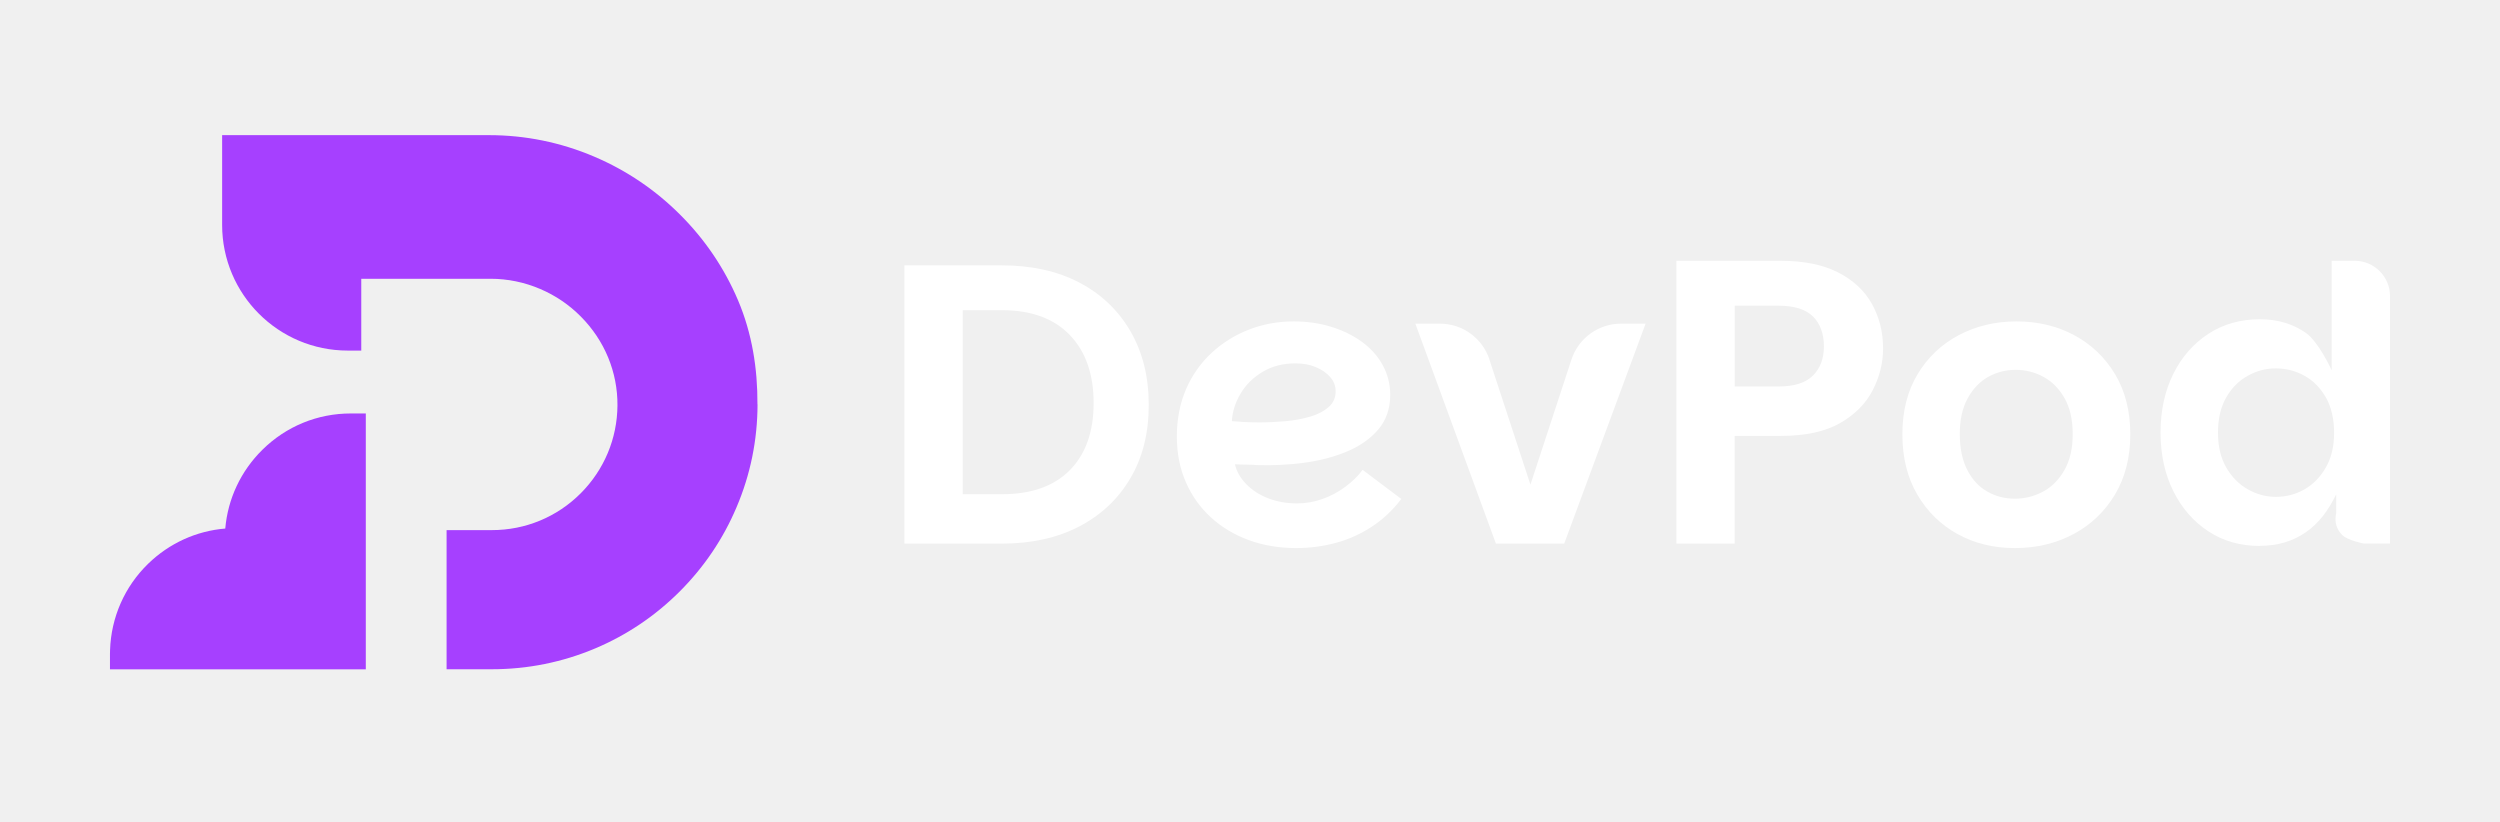
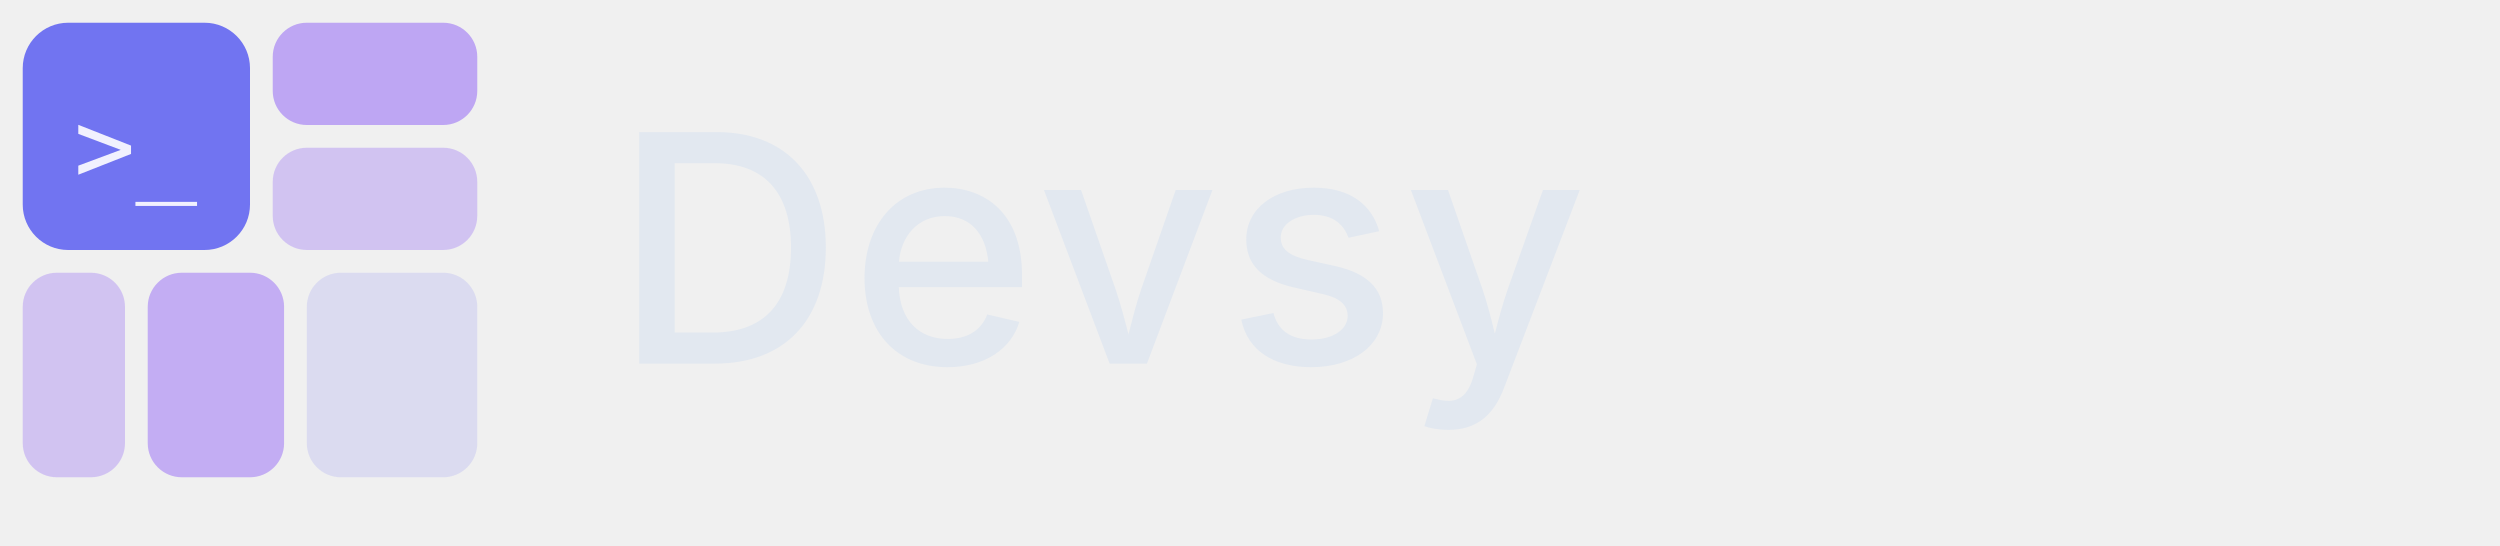
- <svg xmlns="http://www.w3.org/2000/svg" width="557" height="183" viewBox="0 0 557 183" fill="none">
-   <path d="M201.5 121.1V59.12H223.17C229.8 59.12 235.55 60.39 240.44 62.94C245.32 65.49 249.12 69.1 251.85 73.78C254.57 78.46 255.94 83.93 255.94 90.21C255.94 96.49 254.58 101.93 251.85 106.55C249.13 111.17 245.33 114.75 240.44 117.3C235.55 119.84 229.8 121.12 223.17 121.12H201.5V121.1ZM214.5 110.11H223.23C229.77 110.11 234.81 108.33 238.35 104.76C241.88 101.19 243.66 96.2 243.66 89.79C243.66 83.38 241.89 78.32 238.35 74.64C234.81 70.96 229.78 69.11 223.23 69.11H214.5V110.12V110.11Z" fill="#FFFFFF" />
-   <path d="M288.78 122.11C284.99 122.11 281.48 121.52 278.24 120.34C275.01 119.15 272.19 117.47 269.8 115.28C267.4 113.08 265.53 110.47 264.2 107.41C262.87 104.36 262.2 100.96 262.2 97.23C262.2 93.5 262.88 89.88 264.24 86.73C265.6 83.59 267.5 80.9 269.92 78.64C272.35 76.39 275.14 74.65 278.27 73.43C281.41 72.21 284.72 71.61 288.23 71.61C291.2 71.61 293.98 72.01 296.58 72.81C299.18 73.61 301.48 74.74 303.47 76.19C305.46 77.64 307 79.38 308.09 81.39C309.18 83.41 309.74 85.6 309.74 87.97C309.74 91.05 308.84 93.63 307.07 95.7C305.3 97.77 302.94 99.42 300 100.64C297.06 101.86 293.85 102.68 290.36 103.13C286.86 103.58 283.43 103.73 280.04 103.62C279.51 103.57 278.88 103.53 278.18 103.53C277.48 103.53 276.84 103.51 276.26 103.49C275.7 103.46 275.33 103.44 275.15 103.44C275.5 105.04 276.35 106.52 277.69 107.89C279.02 109.25 280.67 110.31 282.63 111.05C284.59 111.79 286.69 112.16 288.94 112.16C290.9 112.16 292.79 111.84 294.62 111.18C296.46 110.54 298.16 109.63 299.73 108.46C301.3 107.3 302.59 106.05 303.59 104.68L312.21 111.17C310.31 113.66 308.12 115.72 305.63 117.35C303.14 118.98 300.48 120.18 297.63 120.95C294.79 121.72 291.82 122.11 288.74 122.11H288.76H288.78ZM280.52 94.11C282.48 94.11 284.45 94.02 286.43 93.84C288.42 93.66 290.25 93.32 291.94 92.82C293.63 92.32 294.99 91.6 296.03 90.69C297.07 89.77 297.58 88.6 297.58 87.18C297.58 85.99 297.18 84.94 296.38 84.02C295.58 83.1 294.52 82.36 293.18 81.8C291.85 81.23 290.32 80.96 288.6 80.96C285.87 80.96 283.46 81.58 281.35 82.82C279.25 84.07 277.6 85.68 276.42 87.66C275.23 89.65 274.58 91.7 274.46 93.84C275.17 93.89 276.06 93.96 277.13 94.02C278.21 94.08 279.33 94.11 280.51 94.11H280.52Z" fill="#FFFFFF" />
-   <path d="M331.84 80.11L340.98 107.98L350.12 80.11C351.68 75.34 356.14 72.11 361.16 72.11H366.64L348.51 121.11H333.29L315.34 72.11H320.82C325.84 72.11 330.29 75.34 331.86 80.11H331.84Z" fill="#FFFFFF" />
-   <path d="M373.5 121.11V58.11H396.75C401.88 58.11 406.12 58.96 409.51 60.69C412.89 62.41 415.41 64.75 417.06 67.7C418.71 70.66 419.55 73.98 419.55 77.66C419.55 80.86 418.78 83.95 417.24 86.94C415.7 89.93 413.27 92.37 409.96 94.27C406.64 96.16 402.24 97.12 396.75 97.12H386.49V121.12H373.49L373.5 121.11ZM386.5 86.11H396.26C399.75 86.11 402.3 85.3 403.93 83.67C405.55 82.05 406.37 79.87 406.37 77.16C406.37 74.45 405.56 72.11 403.93 70.51C402.3 68.91 399.74 68.11 396.26 68.11H386.5V86.1V86.11Z" fill="#FFFFFF" />
-   <path d="M448.91 122.11C444.17 122.11 439.91 121.07 436.16 119C432.4 116.93 429.4 113.99 427.18 110.2C424.96 106.41 423.85 101.93 423.85 96.77C423.85 91.61 424.97 87.15 427.23 83.39C429.49 79.63 432.54 76.72 436.39 74.68C440.24 72.64 444.54 71.61 449.28 71.61C454.02 71.61 458.3 72.63 462.13 74.68C465.95 76.73 468.99 79.63 471.25 83.39C473.5 87.15 474.63 91.61 474.63 96.77C474.63 101.93 473.48 106.4 471.21 110.2C468.93 113.99 465.85 116.93 461.96 119C458.08 121.07 453.73 122.11 448.93 122.11H448.91ZM448.91 111.11C451.11 111.11 453.18 110.59 455.14 109.56C457.1 108.53 458.7 106.92 459.94 104.76C461.19 102.59 461.8 99.92 461.8 96.71C461.8 93.5 461.19 90.84 459.98 88.71C458.76 86.58 457.19 84.99 455.26 83.95C453.33 82.91 451.27 82.4 449.09 82.4C446.91 82.4 444.87 82.92 443 83.95C441.13 84.98 439.61 86.57 438.42 88.71C437.23 90.85 436.64 93.51 436.64 96.71C436.64 99.91 437.21 102.59 438.34 104.76C439.46 106.93 440.96 108.52 442.83 109.56C444.69 110.6 446.72 111.11 448.92 111.11H448.91Z" fill="#FFFFFF" />
-   <path d="M503.499 121.64C499.169 121.64 495.349 120.56 492.039 118.39C488.729 116.22 486.109 113.24 484.209 109.41C482.309 105.59 481.369 101.24 481.369 96.38C481.369 91.52 482.319 87.1 484.209 83.31C486.099 79.52 488.719 76.53 492.039 74.37C495.359 72.21 499.179 71.13 503.499 71.13C507.419 71.13 510.819 72.14 513.719 74.15C516.619 76.16 519.499 82.5 519.499 82.5V58.1H524.609C528.969 58.1 532.499 61.63 532.499 65.99V121.1H526.619C526.619 121.1 523.009 120.4 521.819 119.18C520.629 117.96 520.049 116.35 520.499 114.34V110.15C518.739 113.76 516.629 116.59 513.729 118.59C510.819 120.61 507.419 121.61 503.509 121.61V121.63L503.499 121.64ZM507.059 110.7C509.369 110.7 511.509 110.14 513.459 109.01C515.419 107.89 516.999 106.25 518.219 104.12C519.439 101.99 520.039 99.41 520.039 96.39C520.039 93.37 519.429 90.71 518.219 88.57C516.999 86.44 515.419 84.82 513.459 83.73C511.499 82.64 509.369 82.08 507.059 82.08C504.749 82.08 502.779 82.63 500.789 83.73C498.799 84.82 497.199 86.45 495.989 88.57C494.769 90.71 494.169 93.31 494.169 96.39C494.169 99.47 494.769 101.99 495.989 104.12C497.209 106.25 498.799 107.88 500.789 109.01C502.779 110.13 504.869 110.7 507.059 110.7Z" fill="#FFFFFF" />
-   <path d="M81.5 92.11V149.12H24.5V145.76C24.5 145.45 24.5 145.15 24.52 144.85C24.76 137.53 27.77 130.69 33.02 125.59C37.71 121.04 43.74 118.29 50.19 117.76C50.76 111.11 53.67 104.93 58.47 100.2C63.76 94.98 70.74 92.12 78.14 92.12H81.5V92.11Z" fill="#A640FF" />
-   <path d="M168.78 90.11C168.76 98.06 167.19 105.78 164.09 113.04C161.12 120.06 156.86 126.36 151.44 131.78C146.01 137.21 139.68 141.48 132.63 144.46C125.33 147.54 117.58 149.11 109.59 149.11H99.5V118.11H109.58C117.06 118.11 124.09 115.2 129.37 109.92C134.6 104.68 137.52 97.73 137.57 90.33C137.62 82.92 134.72 75.88 129.42 70.54C126.81 67.9 123.75 65.83 120.35 64.38C116.83 62.88 113.11 62.11 109.29 62.11H80.49V78.11H77.5C62.03 78.11 49.49 65.57 49.49 50.1V30.11H108.93C117.04 30.11 124.94 31.72 132.4 34.9C139.6 37.97 146.07 42.34 151.62 47.92C157.12 53.43 161.43 59.82 164.44 66.92C167.56 74.29 168.8 82.09 168.76 90.11H168.78Z" fill="#A640FF" />
+ <svg xmlns="http://www.w3.org/2000/svg" width="220" height="48" viewBox="0 0 220 48" fill="none">
+   <rect x="2" y="2" width="20" height="20" rx="4" fill="#6366F1" opacity="0.9" />
+   <text x="6.5" y="16" font-family="monospace" font-size="9" fill="white" opacity="0.9">&gt;_</text>
+   <rect x="24" y="2" width="18" height="9" rx="3" fill="#8B5CF6" opacity="0.5" />
+   <rect x="24" y="13" width="18" height="9" rx="3" fill="#8B5CF6" opacity="0.3" />
+   <rect x="2" y="24" width="9" height="18" rx="3" fill="#8B5CF6" opacity="0.3" />
+   <rect x="13" y="24" width="12" height="18" rx="3" fill="#8B5CF6" opacity="0.45" />
+   <rect x="27" y="24" width="15" height="18" rx="3" fill="#6366F1" opacity="0.15" />
+   <text x="54" y="32" font-family="-apple-system, BlinkMacSystemFont, 'Segoe UI', system-ui, sans-serif" font-size="28" font-weight="500" fill="#E2E8F0" letter-spacing="0.02em">Devsy</text>
</svg>
